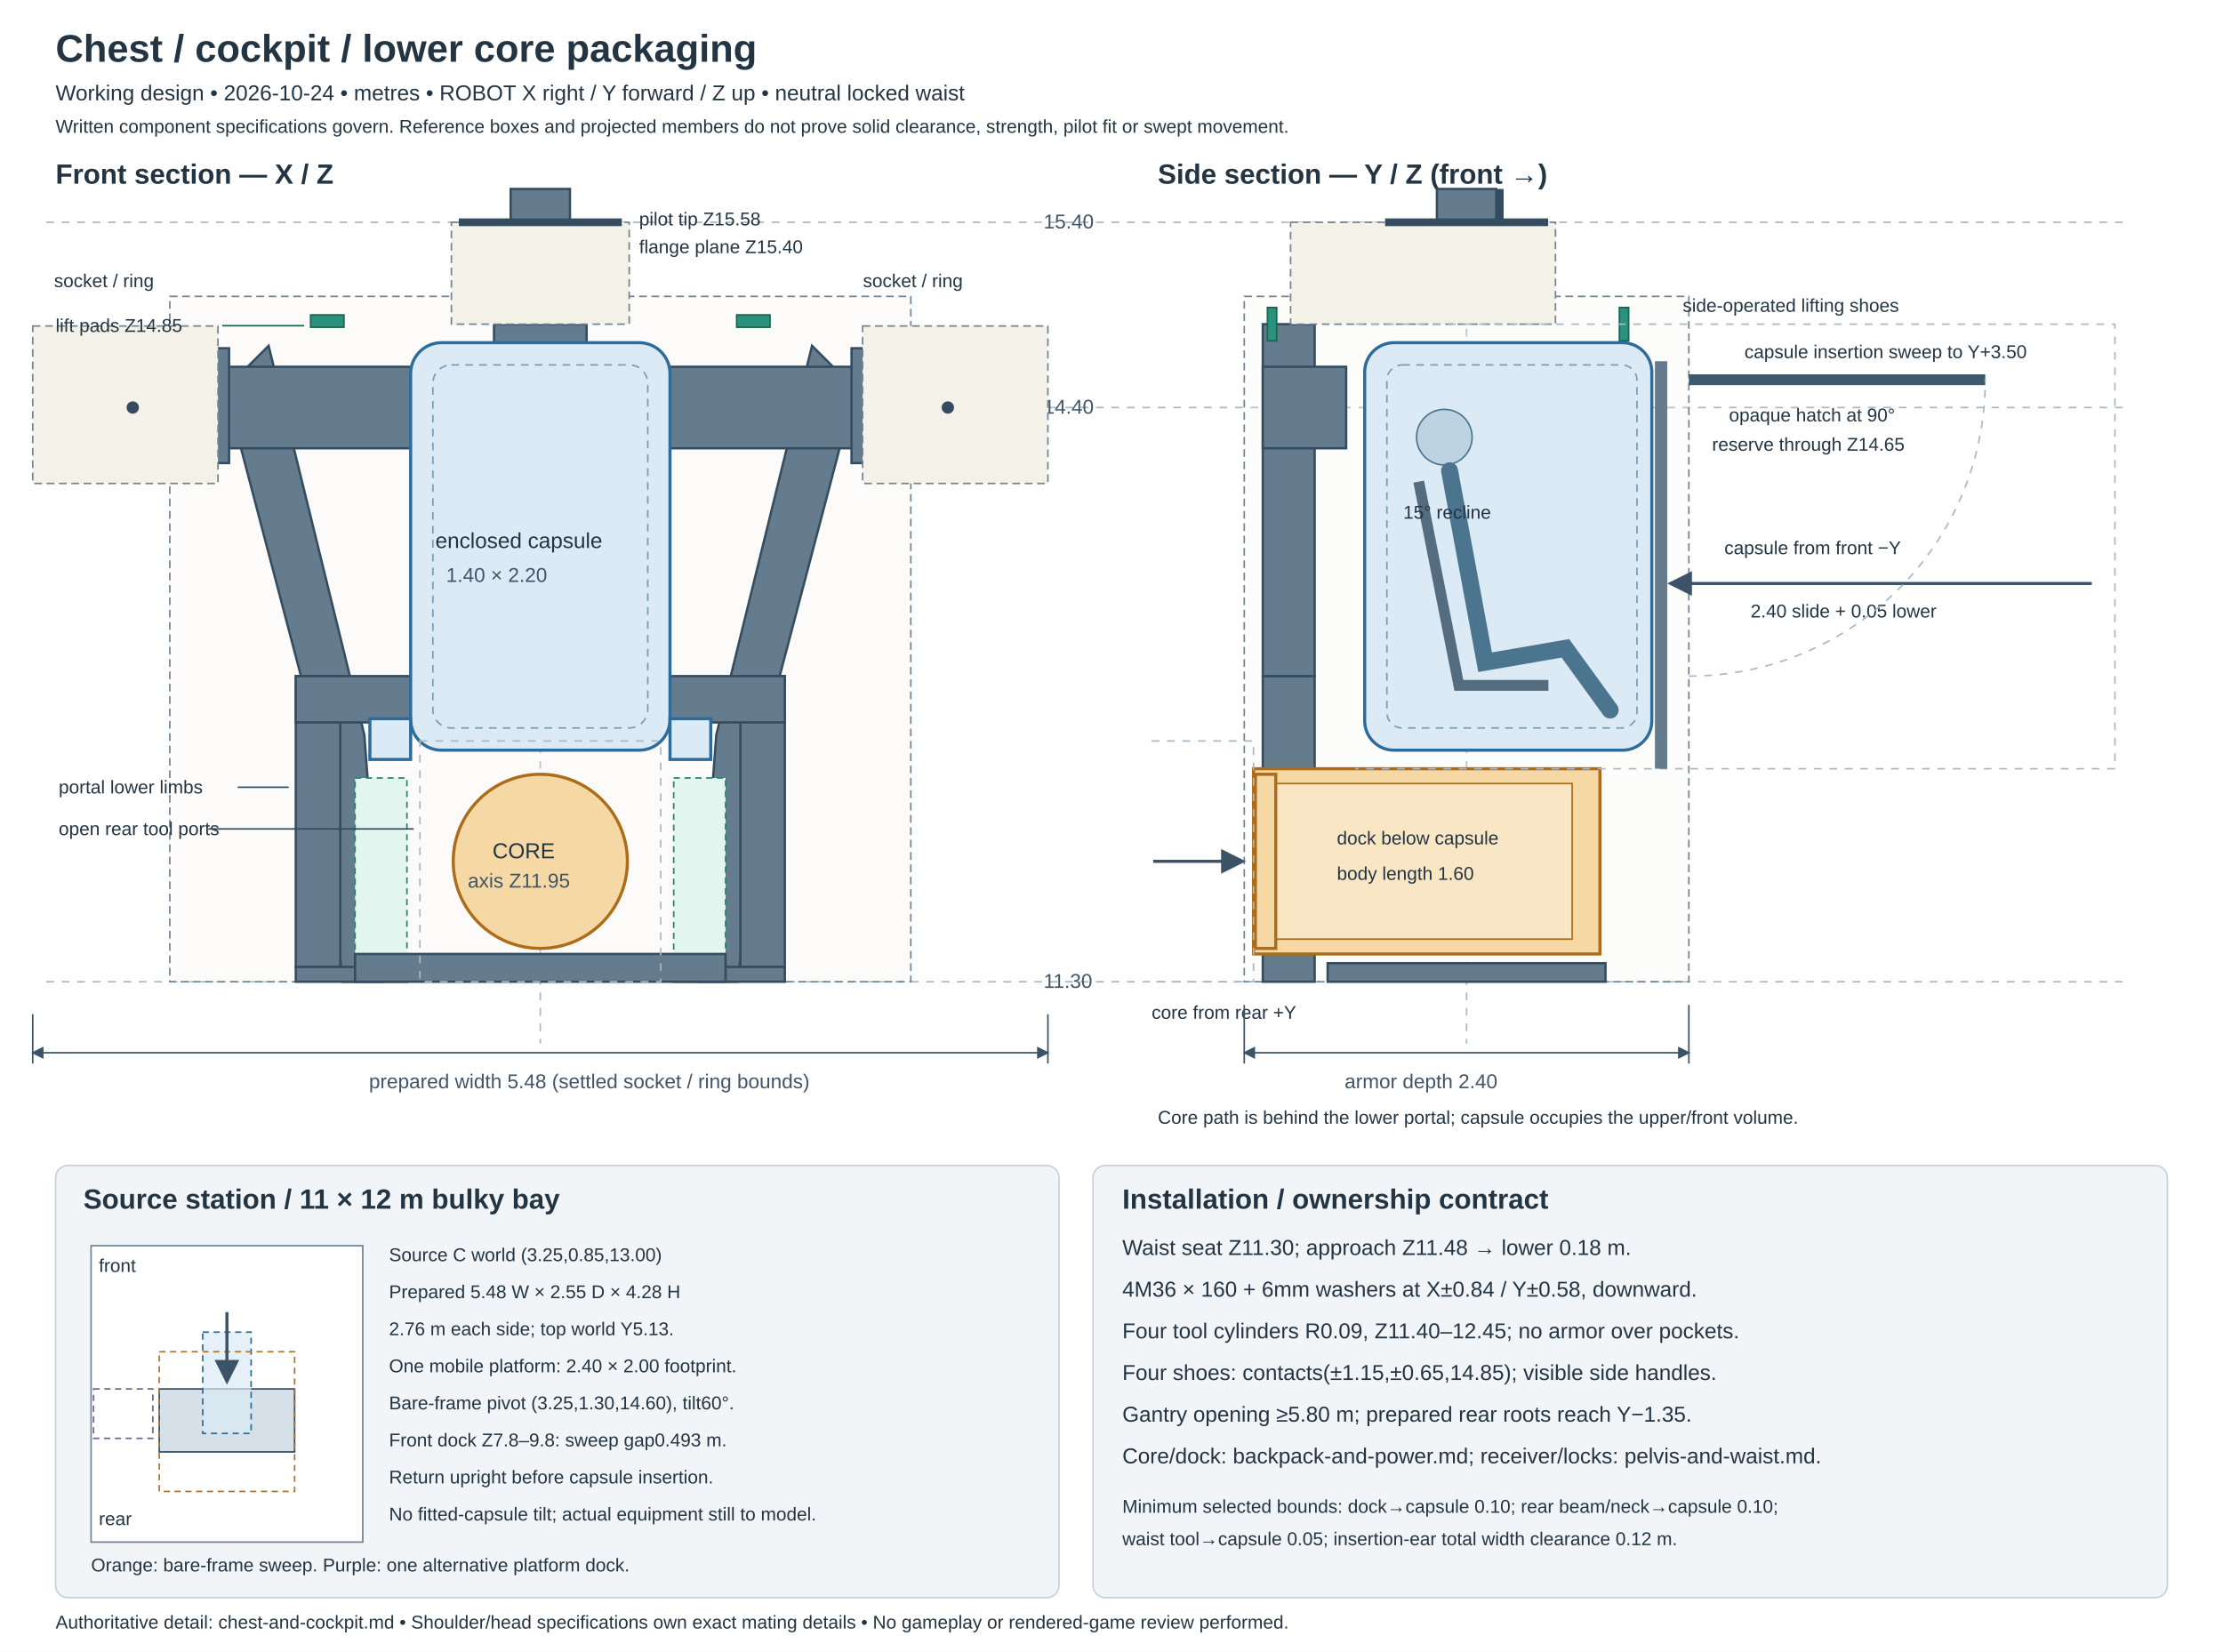
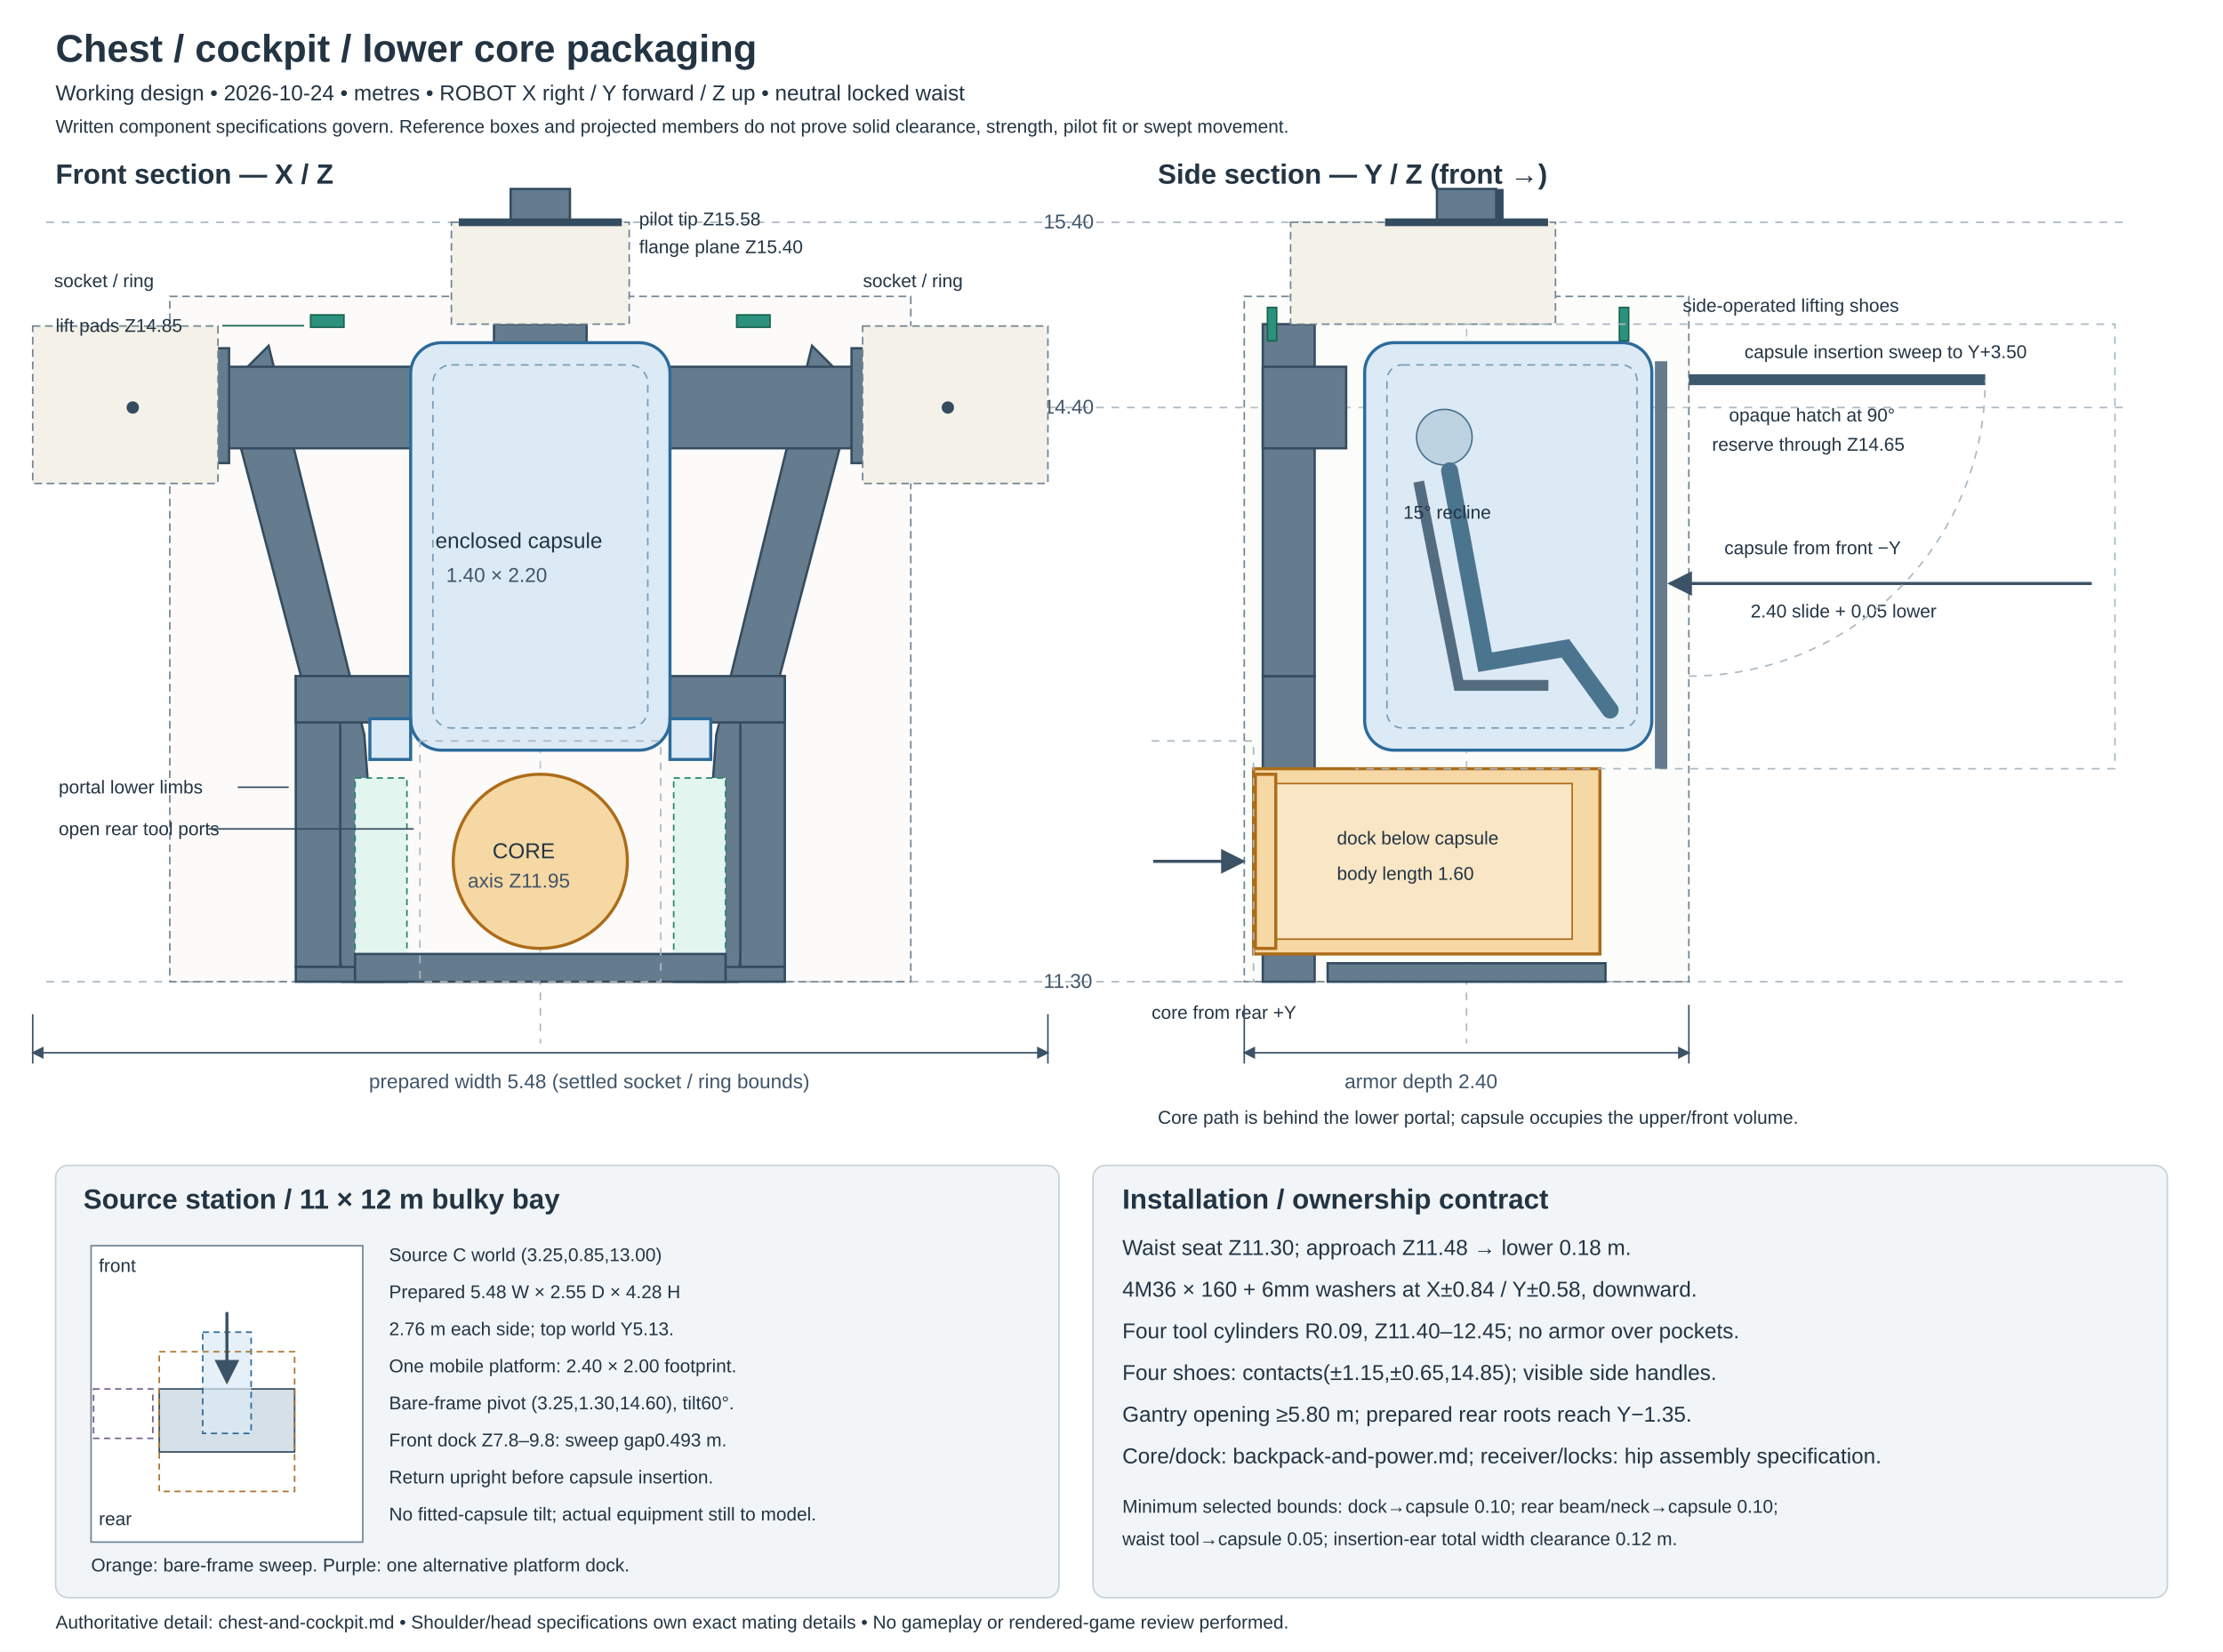
<svg xmlns="http://www.w3.org/2000/svg" width="1440" height="1070" viewBox="0 0 1440 1070" role="img" aria-labelledby="title desc">
  <defs>
    <marker id="arrow" markerWidth="8" markerHeight="8" refX="7" refY="4" orient="auto-start-reverse">
      <path d="M0 0L8 4L0 8Z" fill="#3c5266" />
    </marker>
    <pattern id="hatch" width="8" height="8" patternUnits="userSpaceOnUse">
      <path d="M0 8L8 0" stroke="#b1bec9" stroke-width="1" />
    </pattern>
    <style>
 text{font-family:Arial,sans-serif;fill:#233443;font-size:14px} .title{font-size:25px;font-weight:700}.head{font-size:18px;font-weight:700}.small{font-size:12px}.dim{font-size:13px;fill:#405569}.guide{stroke:#aab8c3;stroke-width:1;stroke-dasharray:5 5;fill:none}.frame{fill:#657b8e;stroke:#344c60;stroke-width:1.5}.capsule{fill:#dceaf6;stroke:#2c6b9a;stroke-width:2}.core{fill:#f6d8a4;stroke:#ac6c19;stroke-width:2}.reserved{fill:#f4f1e8;stroke:#718493;stroke-dasharray:5 3}.dimension{stroke:#3c5266;stroke-width:1;fill:none;marker-start:url(#arrow);marker-end:url(#arrow)}.path{stroke:#3c5266;stroke-width:2;fill:none;marker-end:url(#arrow)}.note{fill:#f1f5f7;stroke:#c7d1d8}
 </style>
  </defs>
  <rect width="1440" height="1070" fill="#fff" />
  <text class="title" x="36" y="40">Chest / cockpit / lower core packaging</text>
  <text x="36" y="65">Working design • 2026-10-24 • metres • ROBOT X right / Y forward / Z up • neutral locked waist</text>
  <text class="small" x="36" y="86">Written component specifications govern. Reference boxes and projected members do not prove solid clearance, strength, pilot fit or swept movement.</text>
  <text class="head" x="36" y="119">Front section — X / Z</text>
  <text class="head" x="750" y="119">Side section — Y / Z (front →)</text>
  <g class="guide">
    <path d="M30 144H1380M30 264H1380M30 636H1380" />
    <path d="M350 133V676M950 133V676" />
  </g>
  <text class="dim" x="676" y="148">15.40</text>
  <text class="dim" x="676" y="268">14.40</text>
  <text class="dim" x="676" y="640">11.30</text>
  <rect class="reserved" x="110" y="192" width="480" height="444" fill-opacity=".25" />
  <path class="frame" d="M222 636L206 480L146 252L174 224L236 476L248 636ZM452 636L464 476L526 224L554 252L494 480L478 636Z" />
  <rect class="frame" x="191.6" y="438" width="28.8" height="188.4" />
  <rect class="frame" x="479.6" y="438" width="28.8" height="188.4" />
  <rect class="frame" x="191.6" y="438" width="316.8" height="30" />
  <path class="frame" d="M191.6 626.4H263.6V636H191.6ZM436.4 626.4H508.4V636H436.4Z" />
  <rect x="230" y="504" width="33.6" height="120" fill="#e2f5ee" stroke="#24856a" stroke-dasharray="4 3" />
  <rect x="436.4" y="504" width="33.6" height="120" fill="#e2f5ee" stroke="#24856a" stroke-dasharray="4 3" />
  <rect class="frame" x="320" y="210" width="60" height="228" />
  <rect class="frame" x="128" y="237.6" width="444" height="52.8" />
  <rect class="frame" x="69.2" y="225.6" width="79.2" height="74.4" />
  <rect class="frame" x="551.6" y="225.6" width="79.2" height="74.4" />
  <rect class="reserved" x="21.2" y="211.2" width="120" height="102" />
  <rect class="reserved" x="558.8" y="211.2" width="120" height="102" />
  <circle cx="86" cy="264" r="4" fill="#344c60" />
  <circle cx="614" cy="264" r="4" fill="#344c60" />
  <text class="small" x="35" y="186">socket / ring</text>
  <text class="small" x="559" y="186">socket / ring</text>
  <rect class="capsule" x="266" y="222" width="168" height="264" rx="20" />
  <rect x="280.4" y="236.4" width="139.2" height="235.2" rx="12" fill="none" stroke="#769cb7" stroke-dasharray="5 4" />
  <rect class="capsule" x="239.6" y="465.6" width="26.4" height="26.4" />
  <rect class="capsule" x="434" y="465.6" width="26.4" height="26.4" />
  <text x="282" y="355">enclosed capsule</text>
  <text class="dim" x="289" y="377">1.40 × 2.20</text>
  <rect class="reserved" x="292.4" y="144" width="115.2" height="66" />
  <rect class="frame" x="330.8" y="122.4" width="38.4" height="21.6" />
  <path d="M297.2 144H402.8" stroke="#344c60" stroke-width="5" />
  <text class="small" x="414" y="146">pilot tip Z15.58</text>
  <text class="small" x="414" y="164">flange plane Z15.40</text>
  <path d="M230 618H470V636H230Z" class="frame" />
  <circle class="core" cx="350" cy="558" r="56.4" />
  <rect class="guide" x="272" y="480" width="156" height="156" />
  <text x="319" y="556">CORE</text>
  <text class="dim" x="303" y="575">axis Z11.95</text>
  <text class="small" x="38" y="514">portal lower limbs</text>
  <path d="M154 510H187" stroke="#344c60" fill="none" />
  <text class="small" x="38" y="541">open rear tool ports</text>
  <path d="M135 537H268" stroke="#344c60" fill="none" />
  <g fill="#2b927d" stroke="#19634f">
    <rect x="201.2" y="204" width="21.6" height="8" />
    <rect x="477.2" y="204" width="21.6" height="8" />
  </g>
  <text class="small" x="36" y="215">lift pads Z14.85</text>
  <path d="M144 211H197" stroke="#19634f" fill="none" />
  <path class="dimension" d="M21.2 682H678.8" />
  <path d="M21.2 657V689M678.8 657V689" stroke="#3c5266" />
  <text class="dim" x="239" y="705">prepared width 5.48 (settled socket / ring bounds)</text>
  <path class="reserved" d="M806 192H1094V636H806Z" fill-opacity=".2" />
  <rect class="frame" x="818" y="438" width="33.6" height="198" />
  <rect class="frame" x="818" y="210" width="33.6" height="228" />
  <rect class="frame" x="818" y="237.6" width="54" height="52.8" />
  <rect class="reserved" x="836" y="144" width="171.6" height="66" />
  <rect class="frame" x="930.8" y="122.4" width="38.4" height="21.6" />
  <path d="M897.2 144H1002.8" stroke="#344c60" stroke-width="5" />
  <path d="M969.2 122.4V144H974V122.4Z" fill="#344c60" />
  <rect x="821" y="199.2" width="6" height="21.6" fill="#2b927d" stroke="#19634f" />
  <rect x="1049" y="199.2" width="6" height="21.6" fill="#2b927d" stroke="#19634f" />
  <text class="small" x="1090" y="202">side-operated lifting shoes</text>
  <rect class="capsule" x="884" y="222" width="186" height="264" rx="19" />
  <rect x="898.4" y="236.4" width="162" height="235.2" rx="10" fill="none" stroke="#769cb7" stroke-dasharray="5 4" />
  <circle cx="935.6" cy="283.2" r="18" fill="#bdd3e2" stroke="#4b758f" />
  <path d="M939 305L962 429L1014 420L1043 460" fill="none" stroke="#4b758f" stroke-width="11" stroke-linecap="round" />
  <path d="M919 312L945 444H1003" fill="none" stroke="#536c80" stroke-width="7" />
  <text class="small" x="909" y="336">15° recline</text>
  <rect class="core" x="812" y="498" width="224.4" height="120" />
  <rect x="826.4" y="507.6" width="192" height="100.8" fill="#f9e6c5" stroke="#ac6c19" />
  <rect class="core" x="813.2" y="501.6" width="13.2" height="112.8" />
  <text class="small" x="866" y="547">dock below capsule</text>
  <text class="small" x="866" y="570">body length 1.60</text>
  <rect class="frame" x="860" y="624" width="180" height="12" />
  <path class="guide" d="M746 480H812V636H746" />
  <path class="path" d="M747 558H805" />
  <text class="small" x="746" y="660">core from rear +Y</text>
  <path class="path" d="M1355 378H1082" />
  <text class="small" x="1117" y="359">capsule from front −Y</text>
  <text class="small" x="1134" y="400">2.40 slide + 0.05 lower</text>
  <path class="guide" d="M878 210H1370V498H878" />
  <text class="small" x="1130" y="232">capsule insertion sweep to Y+3.50</text>
  <path d="M1076 234V498" stroke="#657b8e" stroke-width="8" />
  <path d="M1094 246H1286" stroke="#3d596d" stroke-width="7" />
  <path class="guide" d="M1094 438A192 192 0 0 0 1286 246" />
  <text class="small" x="1120" y="273">opaque hatch at 90°</text>
  <text class="small" x="1109" y="292">reserve through Z14.65</text>
  <path class="dimension" d="M806 682H1094" />
  <path d="M806 651V689M1094 651V689" stroke="#3c5266" />
  <text class="dim" x="871" y="705">armor depth 2.40</text>
  <text class="small" x="750" y="728">Core path is behind the lower portal; capsule occupies the upper/front volume.</text>
  <rect class="note" x="36" y="755" width="650" height="280" rx="8" />
  <text class="head" x="54" y="783">Source station / 11 × 12 m bulky bay</text>
  <rect x="59" y="807" width="176" height="192" fill="#fff" stroke="#718493" />
  <rect x="103.16" y="899.8" width="87.68" height="40.8" fill="#d5e0e8" stroke="#344c60" />
  <rect x="131.32" y="863" width="31.36" height="65.6" fill="#dceaf6" fill-opacity=".7" stroke="#2c6b9a" stroke-dasharray="4 3" />
  <rect x="103.16" y="875.69" width="87.68" height="90.51" fill="none" stroke="#ab742c" stroke-dasharray="4 3" />
  <rect x="60.6" y="899.8" width="38.4" height="32" fill="none" stroke="#746090" stroke-dasharray="4 3" />
  <path class="path" d="M147 850V895" />
  <text class="small" x="64" y="824">front</text>
  <text class="small" x="64" y="988">rear</text>
  <text class="small" x="252" y="817">Source C world (3.25,0.85,13.00)</text>
  <text class="small" x="252" y="841">Prepared 5.48 W × 2.55 D × 4.28 H</text>
  <text class="small" x="252" y="865">2.76 m each side; top world Y5.13.</text>
  <text class="small" x="252" y="889">One mobile platform: 2.40 × 2.00 footprint.</text>
  <text class="small" x="252" y="913">Bare-frame pivot (3.25,1.30,14.60), tilt60°.</text>
  <text class="small" x="252" y="937">Front dock Z7.8–9.8: sweep gap0.493 m.</text>
  <text class="small" x="252" y="961">Return upright before capsule insertion.</text>
  <text class="small" x="252" y="985">No fitted-capsule tilt; actual equipment still to model.</text>
  <text class="small" x="59" y="1018">Orange: bare-frame sweep. Purple: one alternative platform dock.</text>
  <rect class="note" x="708" y="755" width="696" height="280" rx="8" />
  <text class="head" x="727" y="783">Installation / ownership contract</text>
  <text x="727" y="813">Waist seat Z11.30; approach Z11.48 → lower 0.18 m.</text>
  <text x="727" y="840">4M36 × 160 + 6mm washers at X±0.84 / Y±0.58, downward.</text>
  <text x="727" y="867">Four tool cylinders R0.09, Z11.40–12.45; no armor over pockets.</text>
  <text x="727" y="894">Four shoes: contacts(±1.15,±0.65,14.85); visible side handles.</text>
  <text x="727" y="921">Gantry opening ≥5.80 m; prepared rear roots reach Y−1.35.</text>
-   <text x="727" y="948">Core/dock: backpack-and-power.md; receiver/locks: pelvis-and-waist.md.</text>
+   <text x="727" y="948">Core/dock: backpack-and-power.md; receiver/locks: hip assembly specification.</text>
  <text class="small" x="727" y="980">Minimum selected bounds: dock→capsule 0.10; rear beam/neck→capsule 0.10;</text>
  <text class="small" x="727" y="1001">waist tool→capsule 0.05; insertion-ear total width clearance 0.12 m.</text>
  <text class="small" x="36" y="1055">Authoritative detail: chest-and-cockpit.md • Shoulder/head specifications own exact mating details • No gameplay or rendered-game review performed.</text>
</svg>
